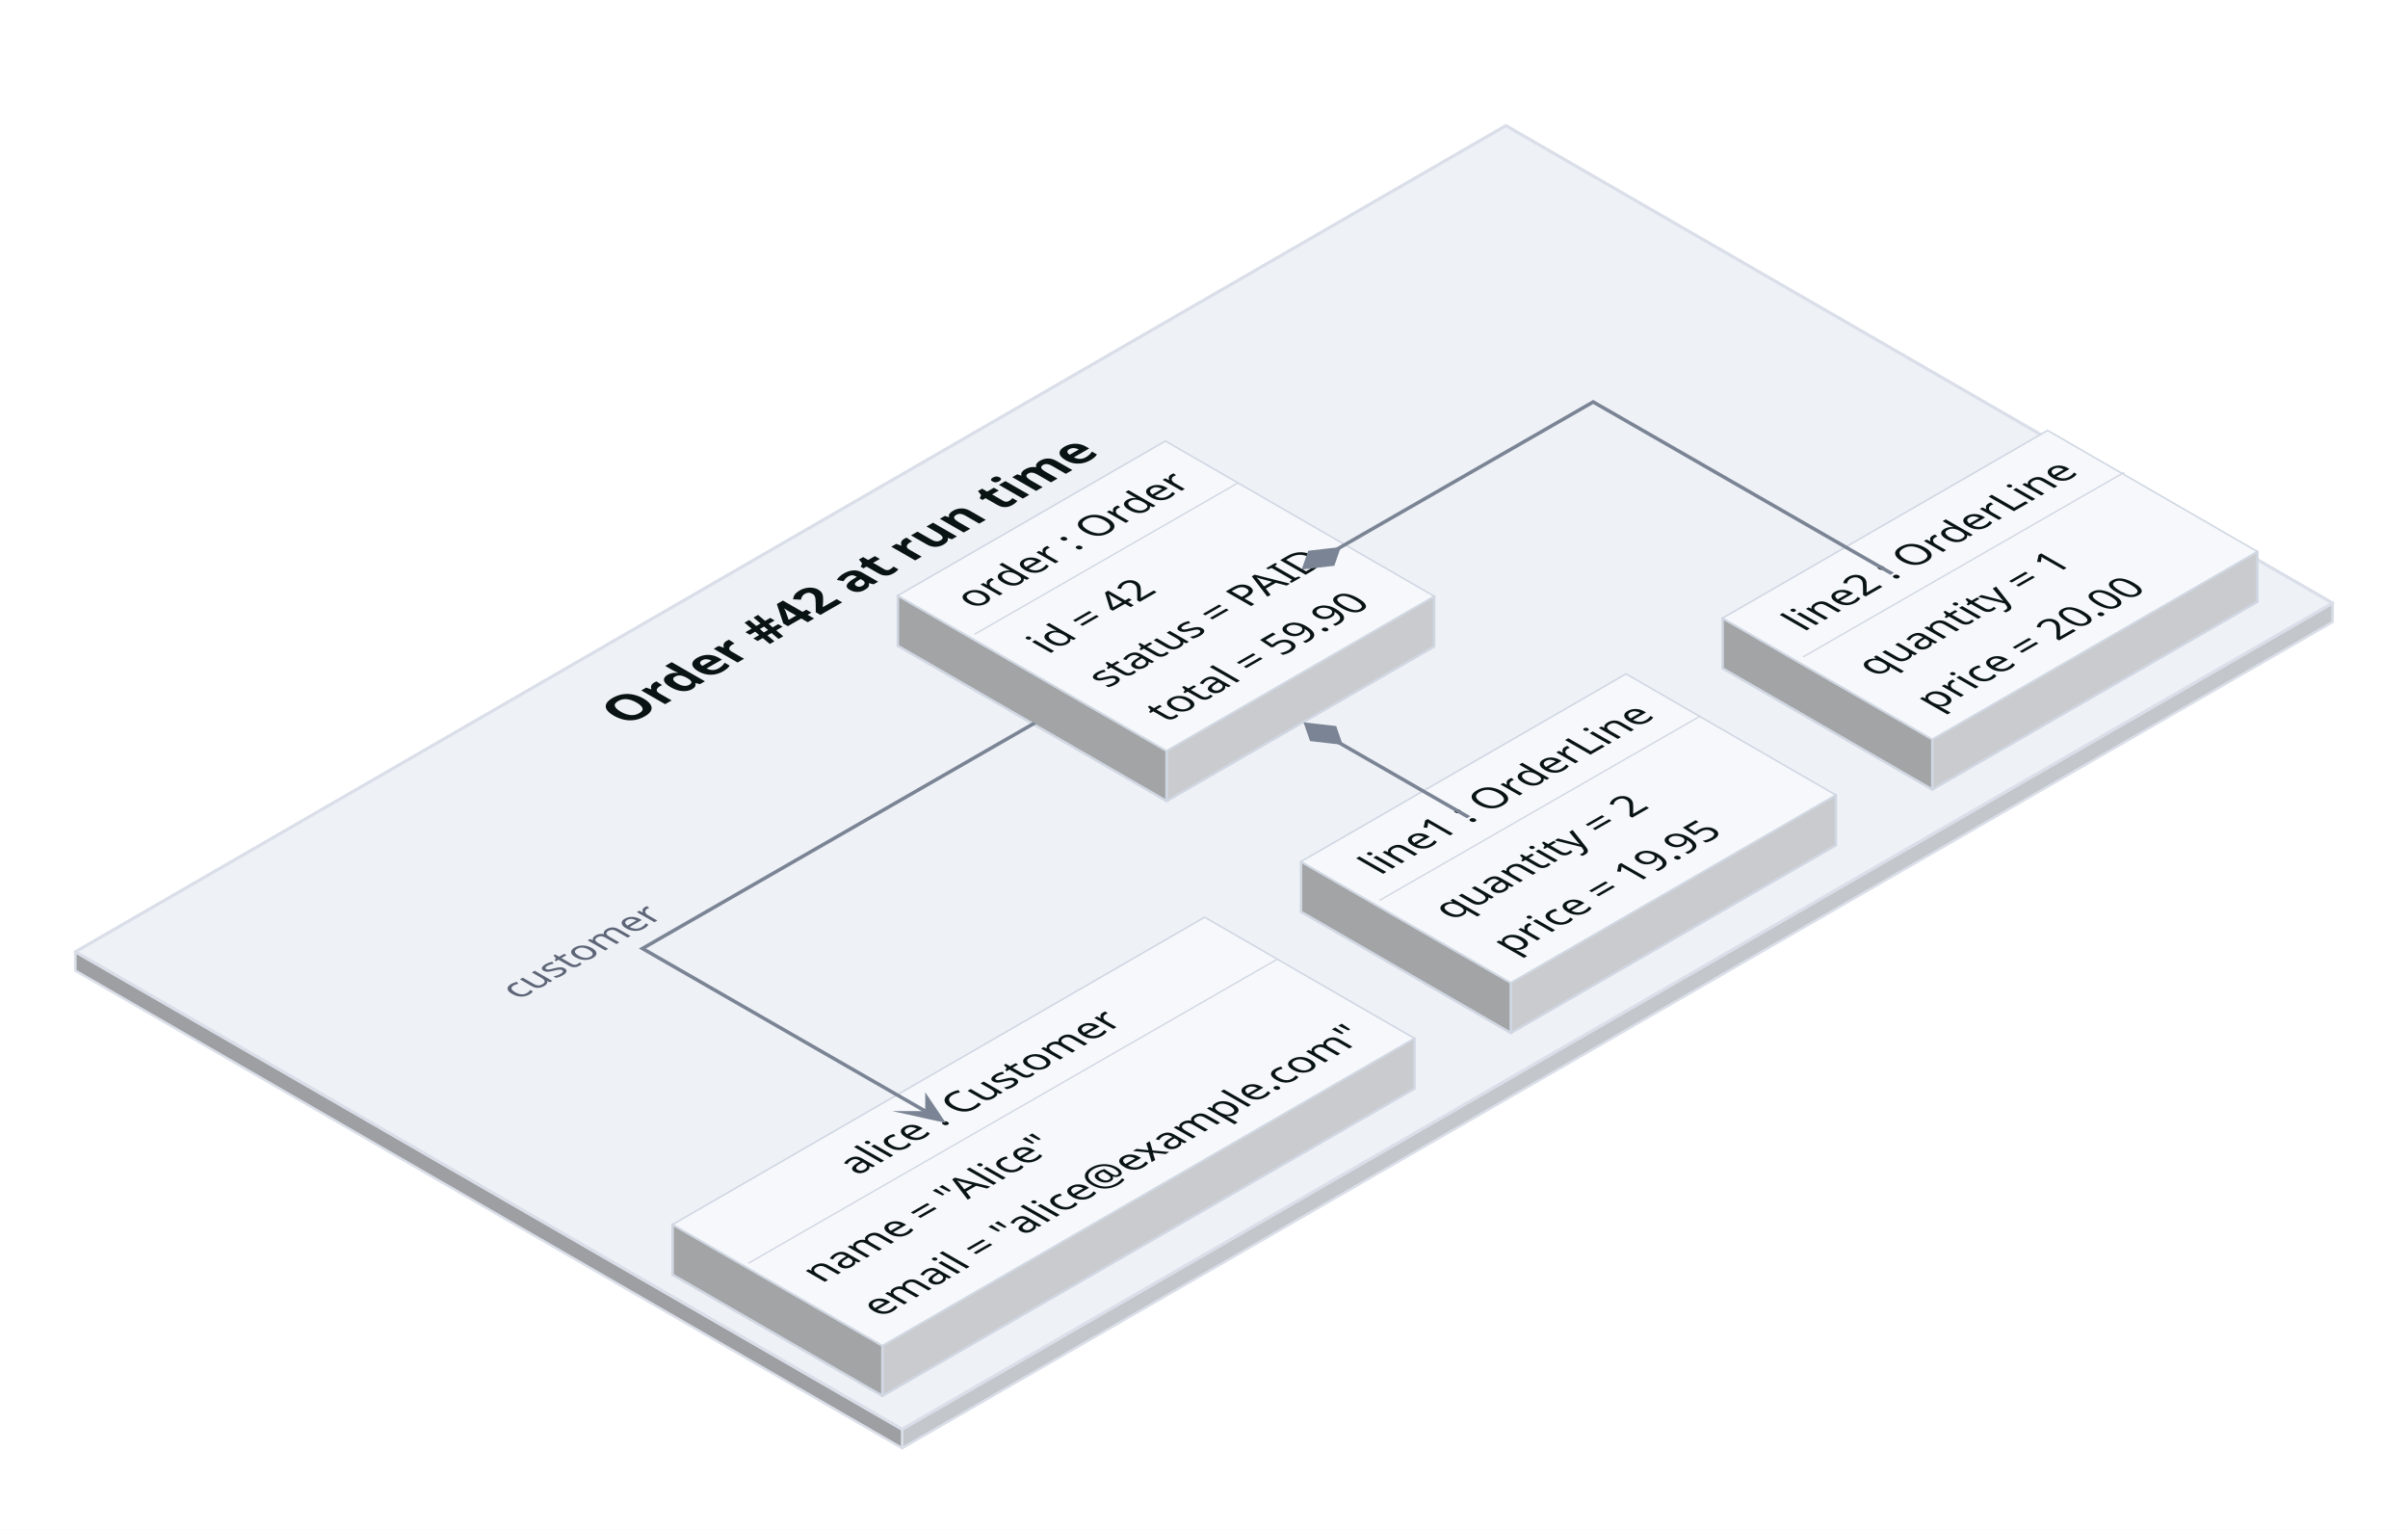
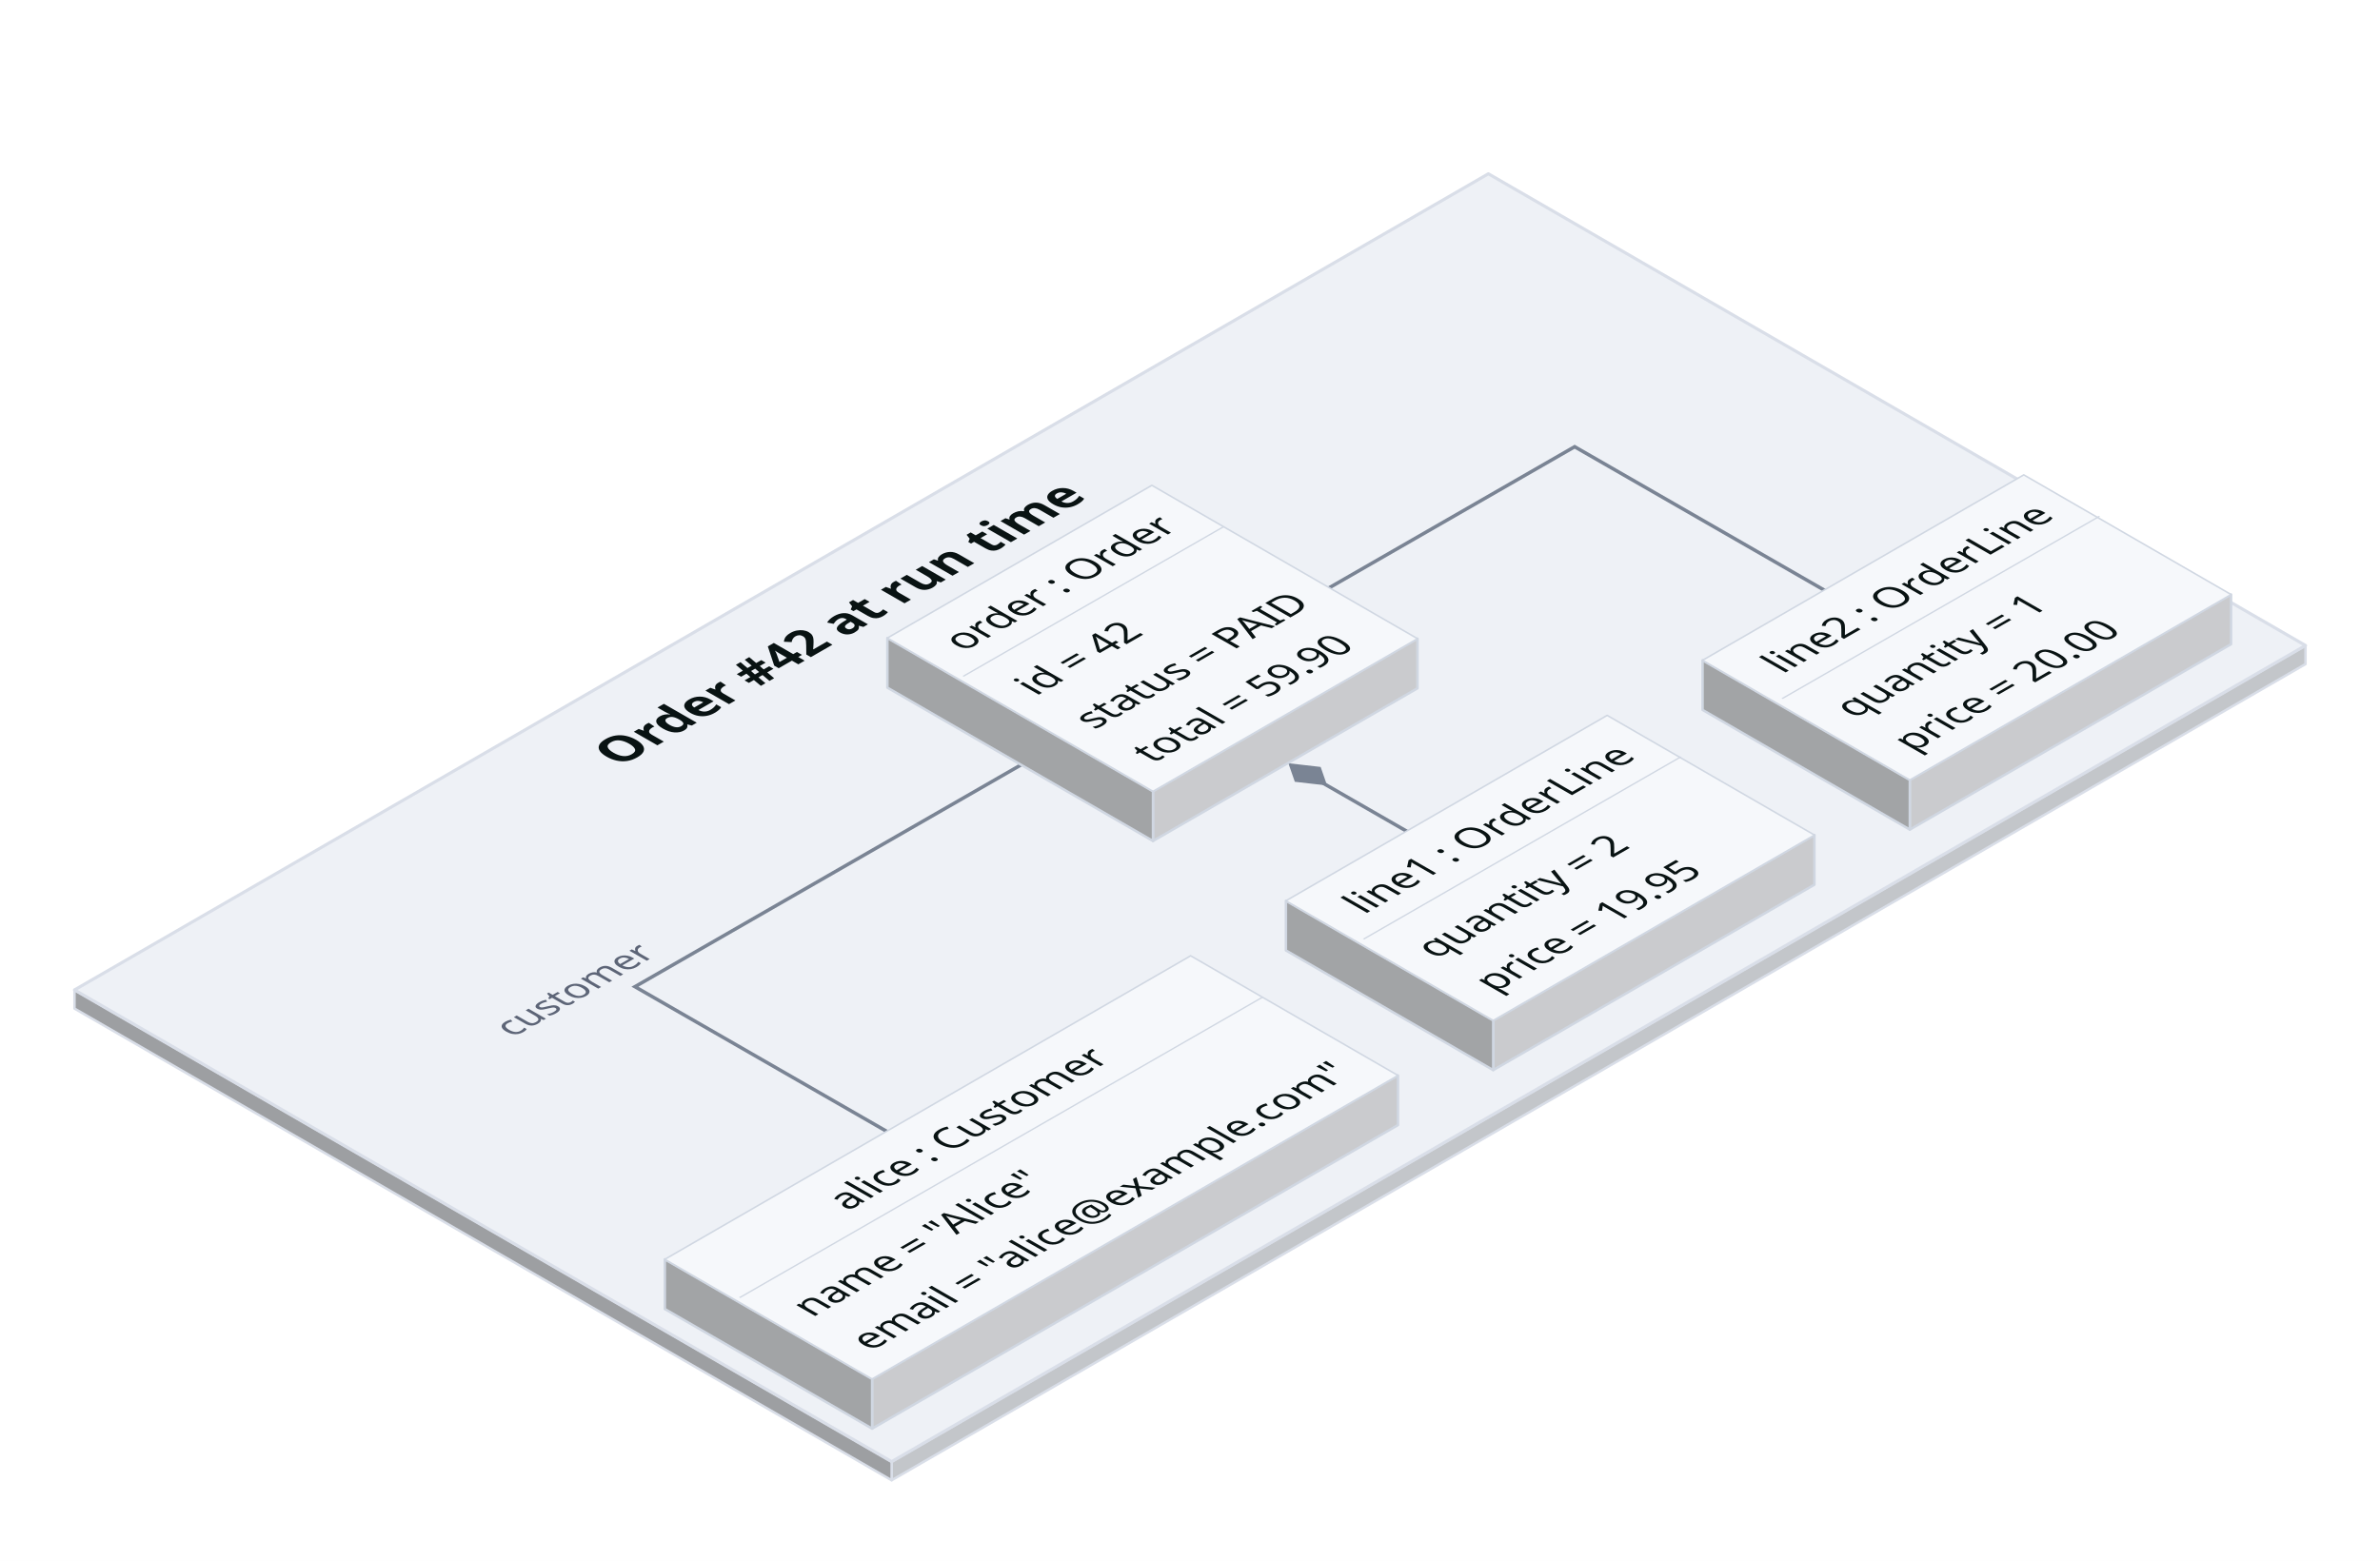
- <svg xmlns="http://www.w3.org/2000/svg" viewBox="-24 -303 766.8 487" width="766.8" height="487">
-   <rect x="-24" y="-303" width="766.8" height="487" fill="#ffffff" />
+ <svg xmlns="http://www.w3.org/2000/svg" viewBox="-24 -319 766.8 503" width="766.8" height="503">
+   <rect x="-24" y="-319" width="766.8" height="503" fill="#ffffff" />
  <g transform="translate(0,6)">
    <polygon points="718.8,-111 263.27,152 263.27,146 718.8,-117" fill="#c3c6ca" stroke="#d9dee8" stroke-width="0.8" stroke-linejoin="round" />
    <polygon points="263.27,152 0,0 0,-6 263.27,146" fill="#9d9fa2" stroke="#d9dee8" stroke-width="0.8" stroke-linejoin="round" />
    <polygon points="0,-6 455.53,-269 718.8,-117 263.27,146" fill="#eef1f6" stroke="#d9dee8" stroke-width="1" stroke-linejoin="round" />
  </g>
  <defs />
  <g transform="translate(0,-0) matrix(0.87 -0.5 0.87 0.5 0 0)">
+     <polygon points="347.29,102.732,353.29,106.732,359.29,102.732,353.29,98.732,347.29,102.732" fill="#7A8494" style="stroke:#7A8494;stroke-width:1.3;stroke-linejoin:miter;stroke-miterlimit:10;" />
+   </g>
+   <g transform="translate(0,-0) matrix(0.87 -0.5 0.87 0.5 0 0)">
+     <path d="M359.29,102.732 C404.65,102.732 452.82,102.732 452.82,102.732 C452.82,102.732 452.82,168.192 452.82,212.172" style="stroke:#7A8494;stroke-width:1.3;" fill="none" id="order-backto-line2" codeLine="24" />
+   </g>
+   <g transform="translate(0,-0) matrix(0.87 -0.5 0.87 0.5 0 0)">
    <text x="172.779" y="29.104" fill="#091313" font-size="16" textLength="174.016" font-weight="700" font-family="'Noto Sans'">Order #42 at run time</text>
  </g>
-   <g transform="translate(0,-0)">
+   <g transform="translate(0,-0) matrix(0.87 -0.5 0.87 0.5 0 0)">
+     <polygon points="297.82,152.882,293.82,158.882,297.82,164.882,301.82,158.882,297.82,152.882" fill="#7A8494" style="stroke:#7A8494;stroke-width:1.3;stroke-linejoin:miter;stroke-miterlimit:10;" />
+   </g>
+   <g transform="translate(0,-0) matrix(0.87 -0.5 0.87 0.5 0 0)">
+     <path d="M297.82,164.882 C297.82,184.192 297.82,193.992 297.82,212.142" style="stroke:#7A8494;stroke-width:1.3;" fill="none" id="order-backto-line1" codeLine="23" />
+   </g>
+   <g transform="translate(0,-0) matrix(0.87 -0.5 0.87 0.5 0 0)">
+     <text x="65.87" y="96.56" fill="#5D6577" font-size="12" textLength="53.46" font-family="'Noto Sans'">customer</text>
+   </g>
+   <g transform="translate(0,-0) matrix(0.87 -0.5 0.87 0.5 0 0)">
+     <path d="M248.37,102.732 C191.18,102.732 104.82,102.732 104.82,102.732 C104.82,102.732 104.82,163.192 104.82,207.172" style="stroke:#7A8494;stroke-width:1.3;" fill="none" id="order-to-alice" codeLine="22" />
+   </g>
+   <g transform="translate(0,-0) matrix(0.87 -0.5 0.87 0.5 0 0)">
+     <polygon points="104.82,212.172,108.82,203.172,104.82,207.172,100.82,203.172,104.82,212.172" fill="#7A8494" style="stroke:#7A8494;stroke-width:1.3;stroke-linejoin:miter;stroke-miterlimit:10;" />
+   </g>
+   <g transform="translate(0,0)">
+     <polygon points="694.82,-111.42 591.32,-51.67 591.32,-67.67 694.82,-127.42" fill="#cacbce" stroke="#D0D7E2" stroke-width="0.8" stroke-linejoin="round" />
+     <polygon points="591.32,-51.67 524.54,-90.23 524.54,-106.23 591.32,-67.67" fill="#a2a4a6" stroke="#D0D7E2" stroke-width="0.8" stroke-linejoin="round" />
+     <polygon points="524.54,-106.23 628.03,-165.98 694.82,-127.42 591.32,-67.67" fill="#F6F8FB" stroke="#D0D7E2" stroke-width="0.5" stroke-linejoin="round" />
+   </g>
+   <g transform="translate(0,0)">
    <polygon points="432.69,-97.2 347.48,-48 347.48,-64 432.69,-113.2" fill="#cacbce" stroke="#D0D7E2" stroke-width="0.8" stroke-linejoin="round" />
    <polygon points="347.48,-48 261.9,-97.41 261.9,-113.41 347.48,-64" fill="#a2a4a6" stroke="#D0D7E2" stroke-width="0.8" stroke-linejoin="round" />
    <polygon points="261.9,-113.41 347.11,-162.61 432.69,-113.2 347.48,-64" fill="#F6F8FB" stroke="#D0D7E2" stroke-width="0.5" stroke-linejoin="round" />
  </g>
+   <g transform="translate(0,0)">
+     <polygon points="560.58,-33.92 457.09,25.83 457.09,9.83 560.58,-49.92" fill="#cacbce" stroke="#D0D7E2" stroke-width="0.8" stroke-linejoin="round" />
+     <polygon points="457.09,25.83 390.3,-12.73 390.3,-28.73 457.09,9.83" fill="#a2a4a6" stroke="#D0D7E2" stroke-width="0.8" stroke-linejoin="round" />
+     <polygon points="390.3,-28.73 493.8,-88.48 560.58,-49.92 457.09,9.83" fill="#F6F8FB" stroke="#D0D7E2" stroke-width="0.5" stroke-linejoin="round" />
+   </g>
+   <g transform="translate(0,0)">
+     <polygon points="426.4,43.55 256.98,141.36 256.98,125.36 426.4,27.55" fill="#cacbce" stroke="#D0D7E2" stroke-width="0.8" stroke-linejoin="round" />
+     <polygon points="256.98,141.36 190.19,102.81 190.19,86.81 256.98,125.36" fill="#a2a4a6" stroke="#D0D7E2" stroke-width="0.8" stroke-linejoin="round" />
+     <polygon points="190.19,86.81 359.61,-11.01 426.4,27.55 256.98,125.36" fill="#F6F8FB" stroke="#D0D7E2" stroke-width="0.5" stroke-linejoin="round" />
+   </g>
  <g transform="translate(0,-16) matrix(0.87 -0.5 0.87 0.5 0 0)">
    <text x="257.62" y="71.689" fill="#091313" font-size="13" textLength="80.392" font-family="'Noto Sans'">order : Order</text>
+   </g>
+   <g transform="translate(0,-16) matrix(0.87 -0.5 0.87 0.5 0 0)">
+     <text x="402.07" y="230.509" fill="#091313" font-size="13" textLength="101.504" font-family="'Noto Sans'">line2 : OrderLine</text>
  </g>
  <g transform="translate(0,-16) matrix(0.87 -0.5 0.87 0.5 0 0)">
    <line x1="249.62" y1="79.498" x2="346.012" y2="79.498" style="stroke:#D0D7E2;stroke-width:0.5;" />
  </g>
  <g transform="translate(0,-16) matrix(0.87 -0.5 0.87 0.5 0 0)">
    <text x="256.62" y="99.395" fill="#091313" font-size="13" textLength="40.417" font-family="'Noto Sans'">id = 42</text>
  </g>
  <g transform="translate(0,-16) matrix(0.87 -0.5 0.87 0.5 0 0)">
+     <line x1="394.07" y1="238.318" x2="511.574" y2="238.318" style="stroke:#D0D7E2;stroke-width:0.5;" />
+   </g>
+   <g transform="translate(0,-16) matrix(0.87 -0.5 0.87 0.5 0 0)">
+     <text x="401.07" y="258.215" fill="#091313" font-size="13" textLength="72.358" font-family="'Noto Sans'">quantity = 1</text>
+   </g>
+   <g transform="translate(0,-16) matrix(0.87 -0.5 0.87 0.5 0 0)">
    <text x="256.62" y="121.101" fill="#091313" font-size="13" textLength="81.432" font-family="'Noto Sans'">status = PAID</text>
+   </g>
+   <g transform="translate(0,-16) matrix(0.87 -0.5 0.87 0.5 0 0)">
+     <text x="401.07" y="279.921" fill="#091313" font-size="13" textLength="77.714" font-family="'Noto Sans'">price = 20.00</text>
  </g>
  <g transform="translate(0,-16) matrix(0.87 -0.5 0.87 0.5 0 0)">
    <text x="256.62" y="142.807" fill="#091313" font-size="13" textLength="75.322" font-family="'Noto Sans'">total = 59.90</text>
  </g>
-   <g transform="translate(0,-0)">
-     <polygon points="426.4,43.55 256.98,141.36 256.98,125.36 426.4,27.55" fill="#cacbce" stroke="#D0D7E2" stroke-width="0.8" stroke-linejoin="round" />
-     <polygon points="256.98,141.36 190.19,102.81 190.19,86.81 256.98,125.36" fill="#a2a4a6" stroke="#D0D7E2" stroke-width="0.8" stroke-linejoin="round" />
-     <polygon points="190.19,86.81 359.61,-11.01 426.4,27.55 256.98,125.36" fill="#F6F8FB" stroke="#D0D7E2" stroke-width="0.5" stroke-linejoin="round" />
+   <g transform="translate(0,-16) matrix(0.87 -0.5 0.87 0.5 0 0)">
+     <text x="247.07" y="230.509" fill="#091313" font-size="13" textLength="101.504" font-family="'Noto Sans'">line1 : OrderLine</text>
+   </g>
+   <g transform="translate(0,-16) matrix(0.87 -0.5 0.87 0.5 0 0)">
+     <line x1="239.07" y1="238.318" x2="356.574" y2="238.318" style="stroke:#D0D7E2;stroke-width:0.5;" />
+   </g>
+   <g transform="translate(0,-16) matrix(0.87 -0.5 0.87 0.5 0 0)">
+     <text x="246.07" y="258.215" fill="#091313" font-size="13" textLength="72.358" font-family="'Noto Sans'">quantity = 2</text>
+   </g>
+   <g transform="translate(0,-16) matrix(0.87 -0.5 0.87 0.5 0 0)">
+     <text x="246.07" y="279.921" fill="#091313" font-size="13" textLength="77.714" font-family="'Noto Sans'">price = 19.95</text>
  </g>
  <g transform="translate(0,-16) matrix(0.87 -0.5 0.87 0.5 0 0)">
    <text x="55.963" y="230.509" fill="#091313" font-size="13" textLength="97.708" font-family="'Noto Sans'">alice : Customer</text>
  </g>
  <g transform="translate(0,-16) matrix(0.87 -0.5 0.87 0.5 0 0)">
    <line x1="8" y1="238.318" x2="201.634" y2="238.318" style="stroke:#D0D7E2;stroke-width:0.5;" />
  </g>
  <g transform="translate(0,-16) matrix(0.87 -0.5 0.87 0.5 0 0)">
    <text x="15" y="258.215" fill="#091313" font-size="13" textLength="88.205" font-family="'Noto Sans'">name = "Alice"</text>
  </g>
  <g transform="translate(0,-16) matrix(0.87 -0.5 0.87 0.5 0 0)">
    <text x="15" y="279.921" fill="#091313" font-size="13" textLength="179.634" font-family="'Noto Sans'">email = "alice@example.com"</text>
  </g>
-   <g transform="translate(0,-0)">
-     <polygon points="560.58,-33.92 457.09,25.83 457.09,9.83 560.58,-49.92" fill="#cacbce" stroke="#D0D7E2" stroke-width="0.8" stroke-linejoin="round" />
-     <polygon points="457.09,25.83 390.3,-12.73 390.3,-28.73 457.09,9.83" fill="#a2a4a6" stroke="#D0D7E2" stroke-width="0.8" stroke-linejoin="round" />
-     <polygon points="390.3,-28.73 493.8,-88.48 560.58,-49.92 457.09,9.83" fill="#F6F8FB" stroke="#D0D7E2" stroke-width="0.5" stroke-linejoin="round" />
-   </g>
-   <g transform="translate(0,-16) matrix(0.87 -0.5 0.87 0.5 0 0)">
-     <text x="247.07" y="230.509" fill="#091313" font-size="13" textLength="101.504" font-family="'Noto Sans'">line1 : OrderLine</text>
-   </g>
-   <g transform="translate(0,-16) matrix(0.87 -0.5 0.87 0.5 0 0)">
-     <line x1="239.07" y1="238.318" x2="356.574" y2="238.318" style="stroke:#D0D7E2;stroke-width:0.5;" />
-   </g>
-   <g transform="translate(0,-16) matrix(0.87 -0.5 0.87 0.5 0 0)">
-     <text x="246.07" y="258.215" fill="#091313" font-size="13" textLength="72.358" font-family="'Noto Sans'">quantity = 2</text>
-   </g>
-   <g transform="translate(0,-16) matrix(0.87 -0.5 0.87 0.5 0 0)">
-     <text x="246.07" y="279.921" fill="#091313" font-size="13" textLength="77.714" font-family="'Noto Sans'">price = 19.95</text>
-   </g>
-   <g transform="translate(0,-0)">
-     <polygon points="694.82,-111.42 591.32,-51.67 591.32,-67.67 694.82,-127.42" fill="#cacbce" stroke="#D0D7E2" stroke-width="0.8" stroke-linejoin="round" />
-     <polygon points="591.32,-51.67 524.54,-90.23 524.54,-106.23 591.32,-67.67" fill="#a2a4a6" stroke="#D0D7E2" stroke-width="0.8" stroke-linejoin="round" />
-     <polygon points="524.54,-106.23 628.03,-165.98 694.82,-127.42 591.32,-67.67" fill="#F6F8FB" stroke="#D0D7E2" stroke-width="0.5" stroke-linejoin="round" />
-   </g>
-   <g transform="translate(0,-16) matrix(0.87 -0.5 0.87 0.5 0 0)">
-     <text x="402.07" y="230.509" fill="#091313" font-size="13" textLength="101.504" font-family="'Noto Sans'">line2 : OrderLine</text>
-   </g>
-   <g transform="translate(0,-16) matrix(0.87 -0.5 0.87 0.5 0 0)">
-     <line x1="394.07" y1="238.318" x2="511.574" y2="238.318" style="stroke:#D0D7E2;stroke-width:0.5;" />
-   </g>
-   <g transform="translate(0,-16) matrix(0.87 -0.5 0.87 0.5 0 0)">
-     <text x="401.07" y="258.215" fill="#091313" font-size="13" textLength="72.358" font-family="'Noto Sans'">quantity = 1</text>
-   </g>
-   <g transform="translate(0,-16) matrix(0.87 -0.5 0.87 0.5 0 0)">
-     <text x="401.07" y="279.921" fill="#091313" font-size="13" textLength="77.714" font-family="'Noto Sans'">price = 20.00</text>
-   </g>
-   <g transform="translate(0,-0) matrix(0.87 -0.5 0.87 0.5 0 0)">
-     <path d="M248.37,102.732 C191.18,102.732 104.82,102.732 104.82,102.732 C104.82,102.732 104.82,163.192 104.82,207.172" style="stroke:#7A8494;stroke-width:1.3;" fill="none" id="order-to-alice" codeLine="22" />
-   </g>
-   <g transform="translate(0,-0) matrix(0.87 -0.5 0.87 0.5 0 0)">
-     <polygon points="104.82,212.172,108.82,203.172,104.82,207.172,100.82,203.172,104.82,212.172" fill="#7A8494" style="stroke:#7A8494;stroke-width:1.3;stroke-linejoin:miter;stroke-miterlimit:10;" />
-   </g>
-   <g transform="translate(0,-0) matrix(0.87 -0.5 0.87 0.5 0 0)">
-     <text x="65.87" y="96.56" fill="#5D6577" font-size="12" textLength="53.46" font-family="'Noto Sans'">customer</text>
-   </g>
-   <g transform="translate(0,-0) matrix(0.87 -0.5 0.87 0.5 0 0)">
-     <path d="M297.82,164.882 C297.82,184.192 297.82,193.992 297.82,212.142" style="stroke:#7A8494;stroke-width:1.3;" fill="none" id="order-backto-line1" codeLine="23" />
-   </g>
-   <g transform="translate(0,-0) matrix(0.87 -0.5 0.87 0.5 0 0)">
-     <polygon points="297.82,152.882,293.82,158.882,297.82,164.882,301.82,158.882,297.82,152.882" fill="#7A8494" style="stroke:#7A8494;stroke-width:1.3;stroke-linejoin:miter;stroke-miterlimit:10;" />
-   </g>
-   <g transform="translate(0,-0) matrix(0.87 -0.5 0.87 0.5 0 0)">
-     <path d="M359.29,102.732 C404.65,102.732 452.82,102.732 452.82,102.732 C452.82,102.732 452.82,168.192 452.82,212.172" style="stroke:#7A8494;stroke-width:1.3;" fill="none" id="order-backto-line2" codeLine="24" />
-   </g>
-   <g transform="translate(0,-0) matrix(0.87 -0.5 0.87 0.5 0 0)">
-     <polygon points="347.29,102.732,353.29,106.732,359.29,102.732,353.29,98.732,347.29,102.732" fill="#7A8494" style="stroke:#7A8494;stroke-width:1.3;stroke-linejoin:miter;stroke-miterlimit:10;" />
-   </g>
</svg>
